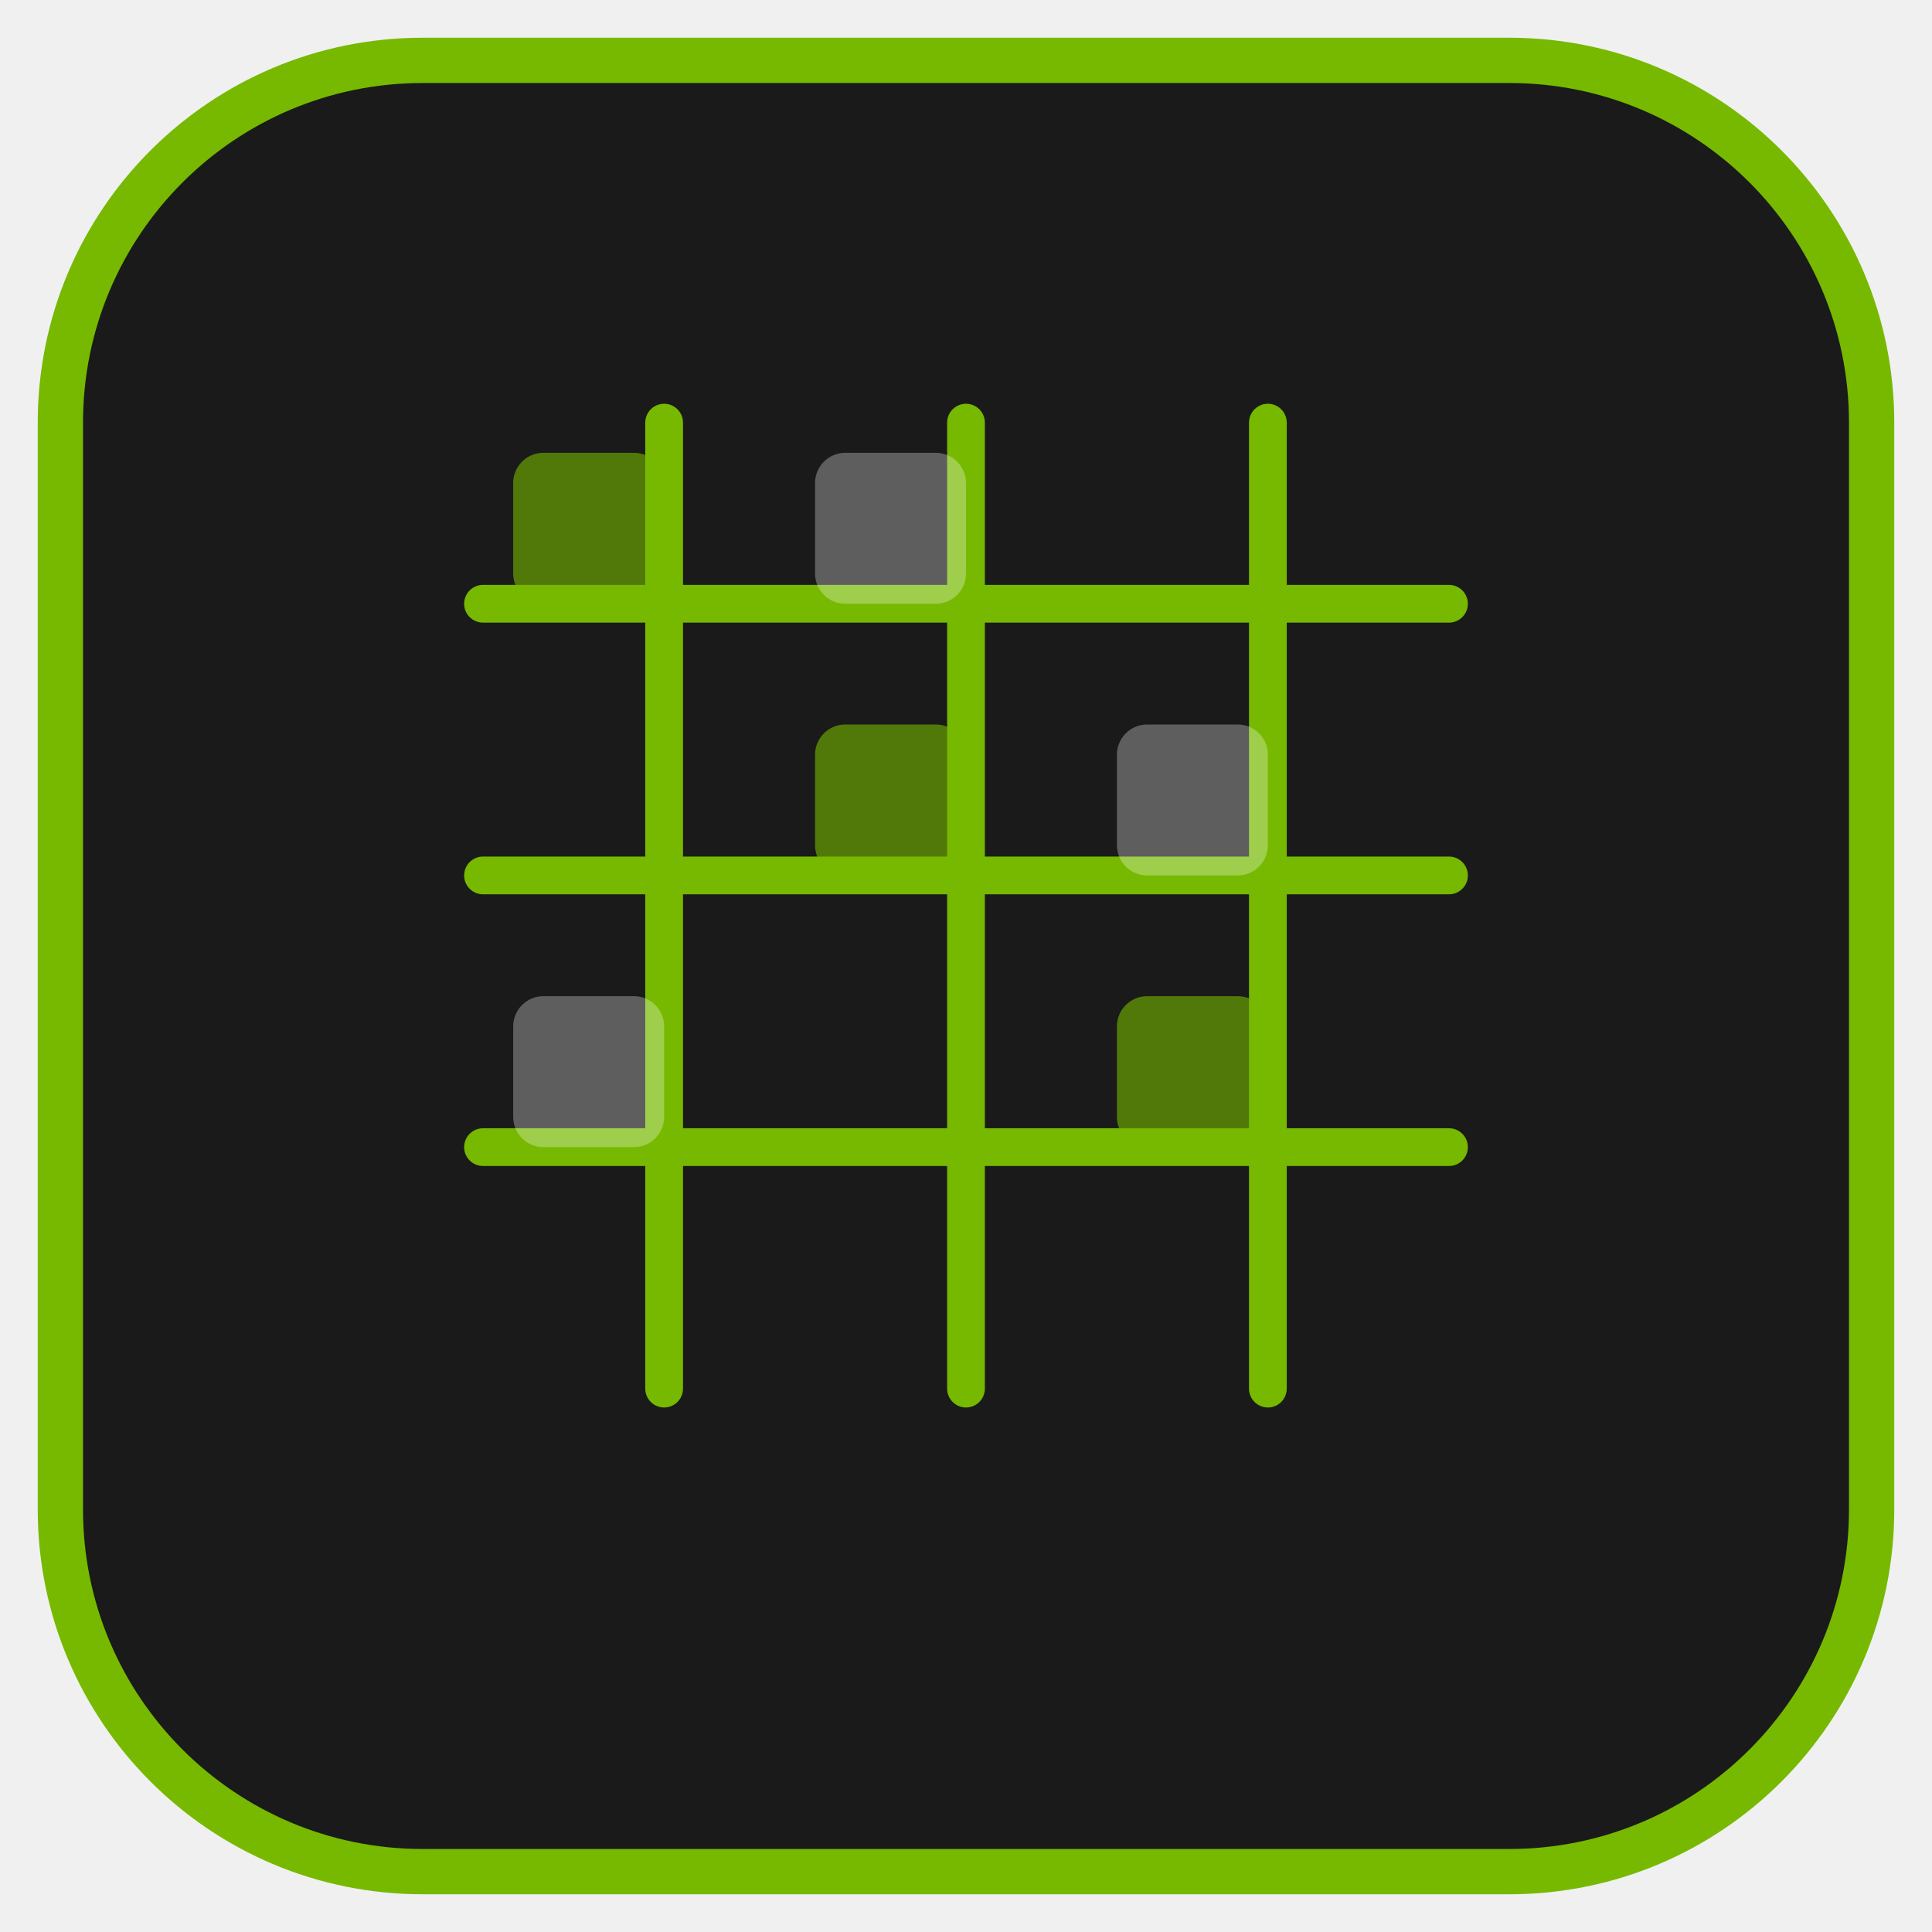
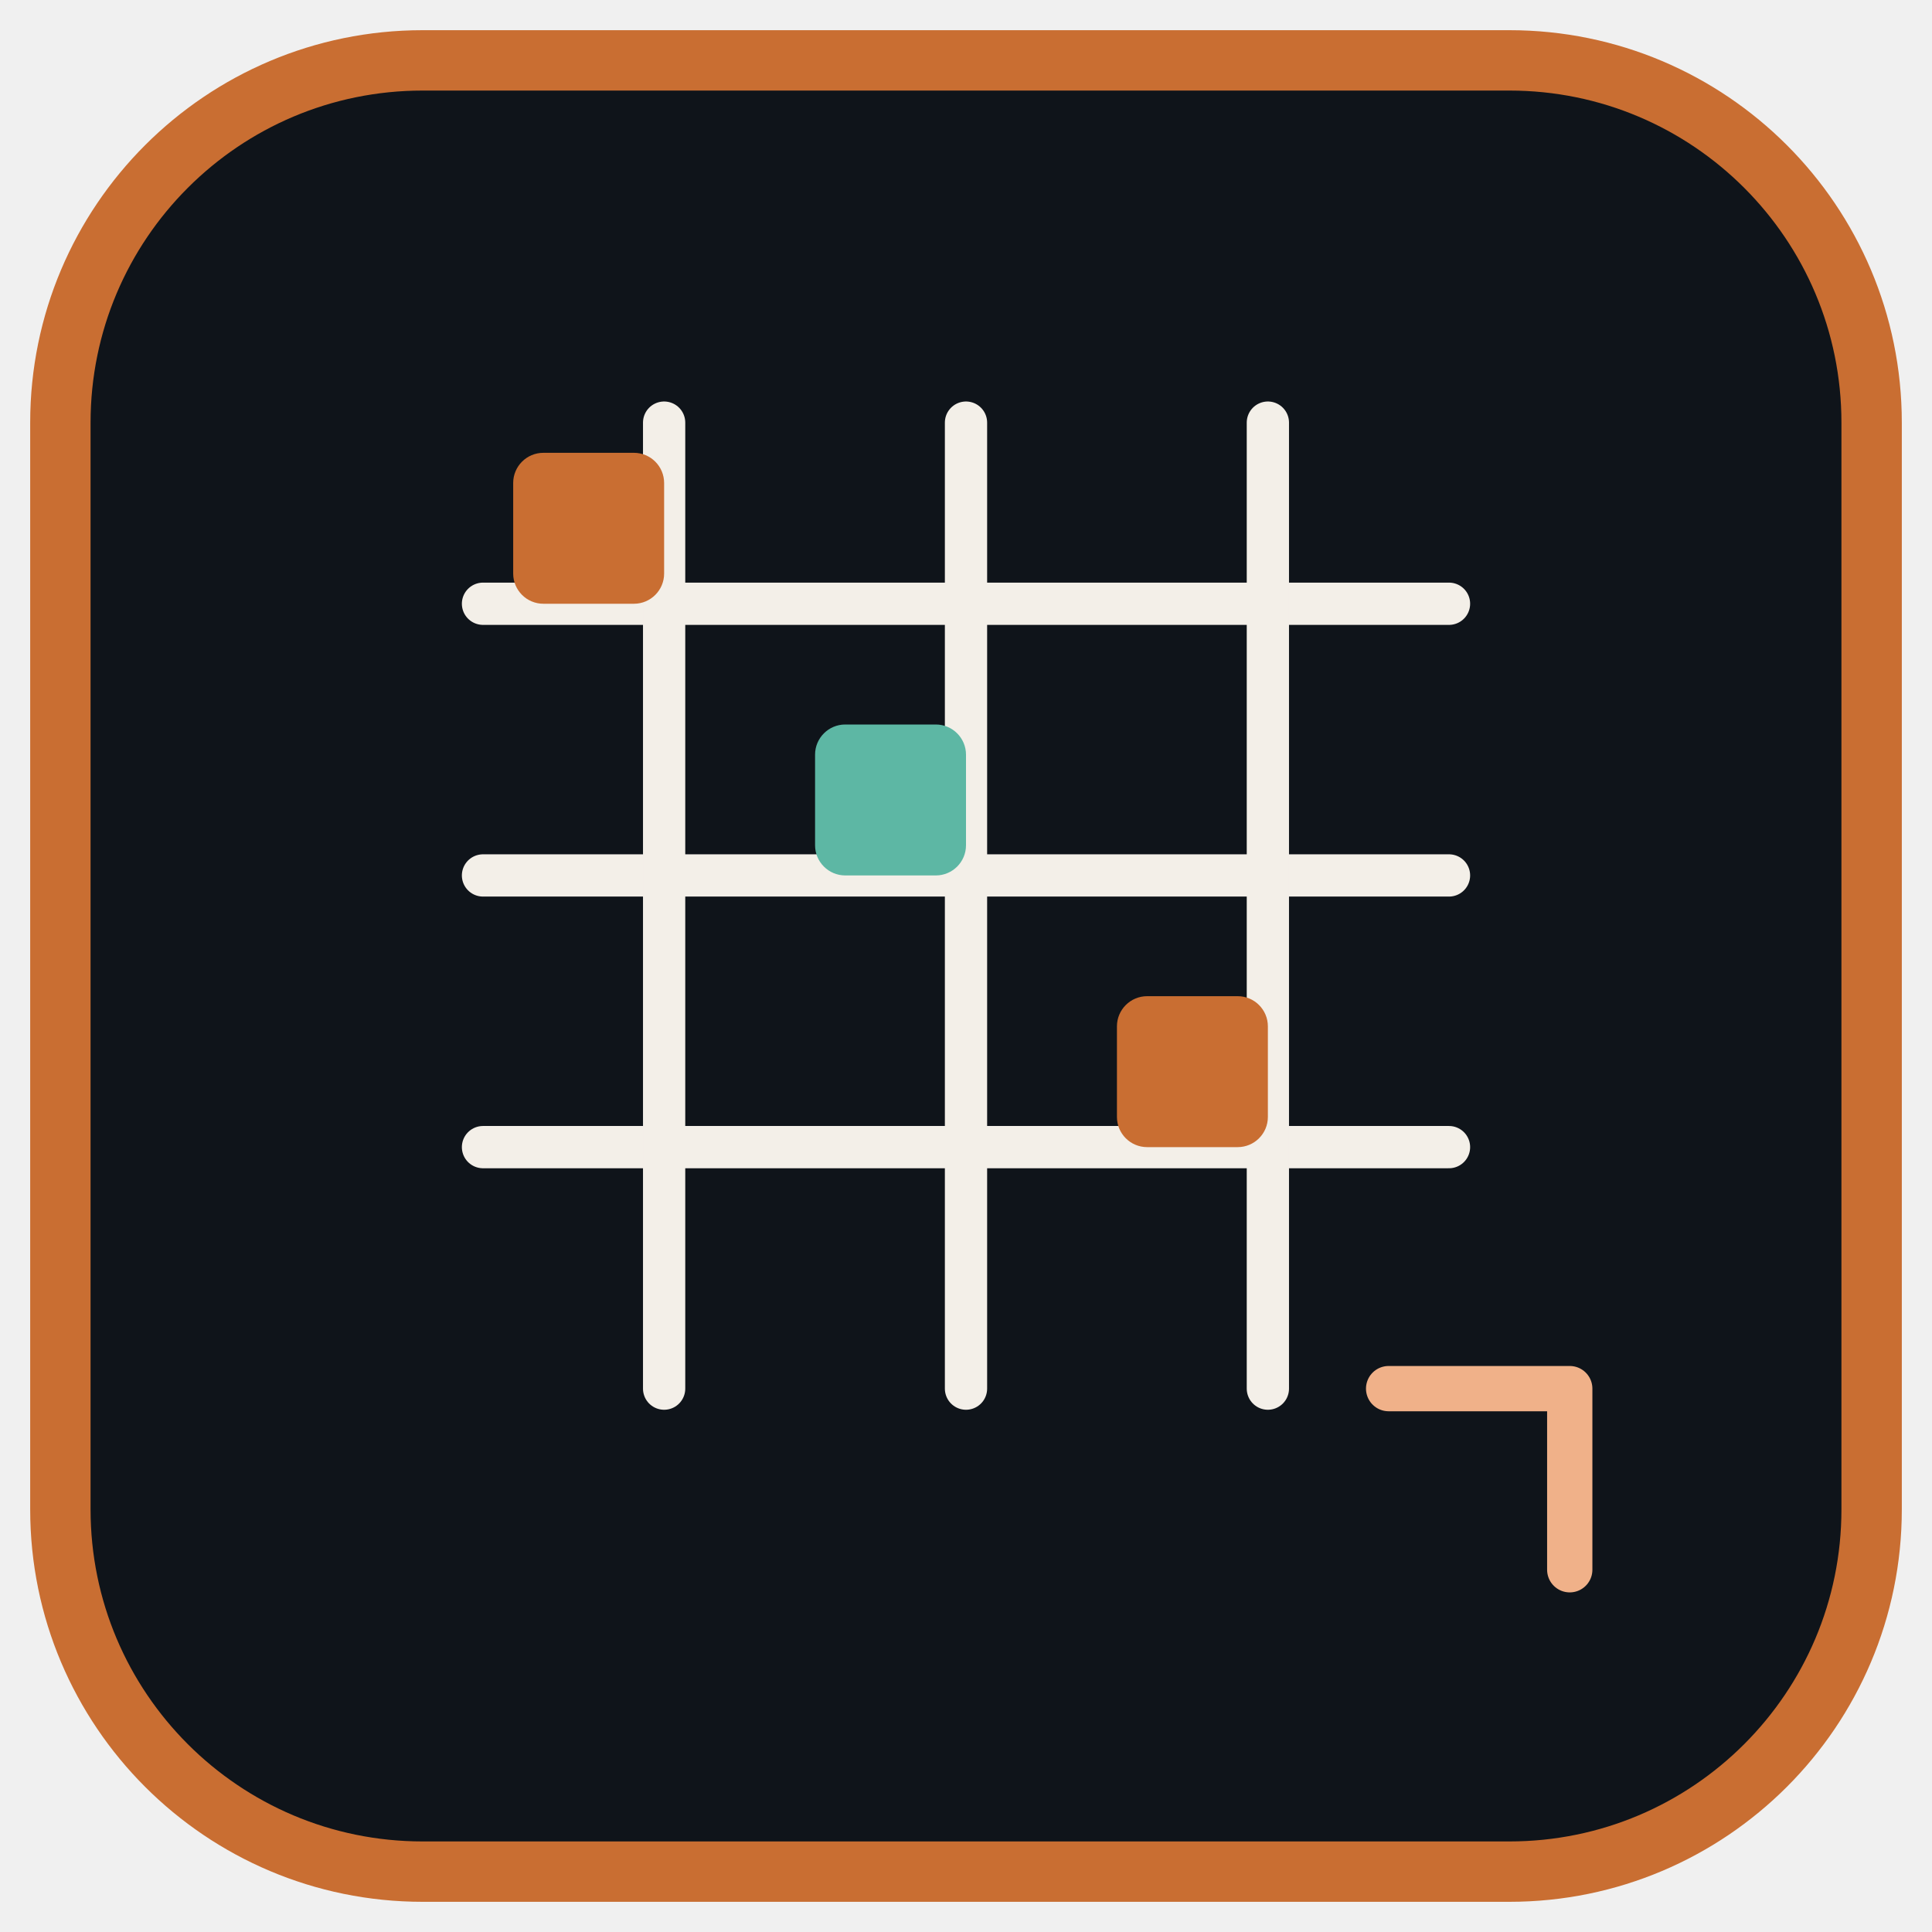
<svg xmlns="http://www.w3.org/2000/svg" viewBox="0 0 128 128" fill="none">
-   <rect x="4" y="4" width="120" height="120" rx="24" fill="#1a1a1a" />
-   <rect x="4" y="4" width="120" height="120" rx="24" stroke="#76B900" stroke-width="3" fill="none" />
-   <g stroke="#76B900" stroke-width="2.5" stroke-linecap="round">
+   <rect x="4" y="4" width="120" height="120" rx="24" fill="#0F141A" stroke="#C96E32" stroke-width="4" />
+   <g stroke="#F3EFE8" stroke-width="2.8" stroke-linecap="round">
    <line x1="32" y1="40" x2="96" y2="40" />
    <line x1="32" y1="58" x2="96" y2="58" />
    <line x1="32" y1="76" x2="96" y2="76" />
    <line x1="44" y1="28" x2="44" y2="92" />
    <line x1="64" y1="28" x2="64" y2="92" />
    <line x1="84" y1="28" x2="84" y2="92" />
  </g>
-   <rect x="34" y="30" width="10" height="10" rx="2" fill="#76B900" opacity="0.6" />
-   <rect x="54" y="48" width="10" height="10" rx="2" fill="#76B900" opacity="0.6" />
-   <rect x="74" y="66" width="10" height="10" rx="2" fill="#76B900" opacity="0.6" />
-   <rect x="54" y="30" width="10" height="10" rx="2" fill="#fff" opacity="0.3" />
-   <rect x="74" y="48" width="10" height="10" rx="2" fill="#fff" opacity="0.3" />
-   <rect x="34" y="66" width="10" height="10" rx="2" fill="#fff" opacity="0.3" />
+   <rect x="34" y="30" width="10" height="10" rx="2" fill="#C96E32" />
+   <rect x="54" y="48" width="10" height="10" rx="2" fill="#5DB7A4" />
+   <rect x="74" y="66" width="10" height="10" rx="2" fill="#C96E32" />
+   <path d="M92 92H104V104" stroke="#F0B189" stroke-width="3" stroke-linecap="round" stroke-linejoin="round" />
</svg>
